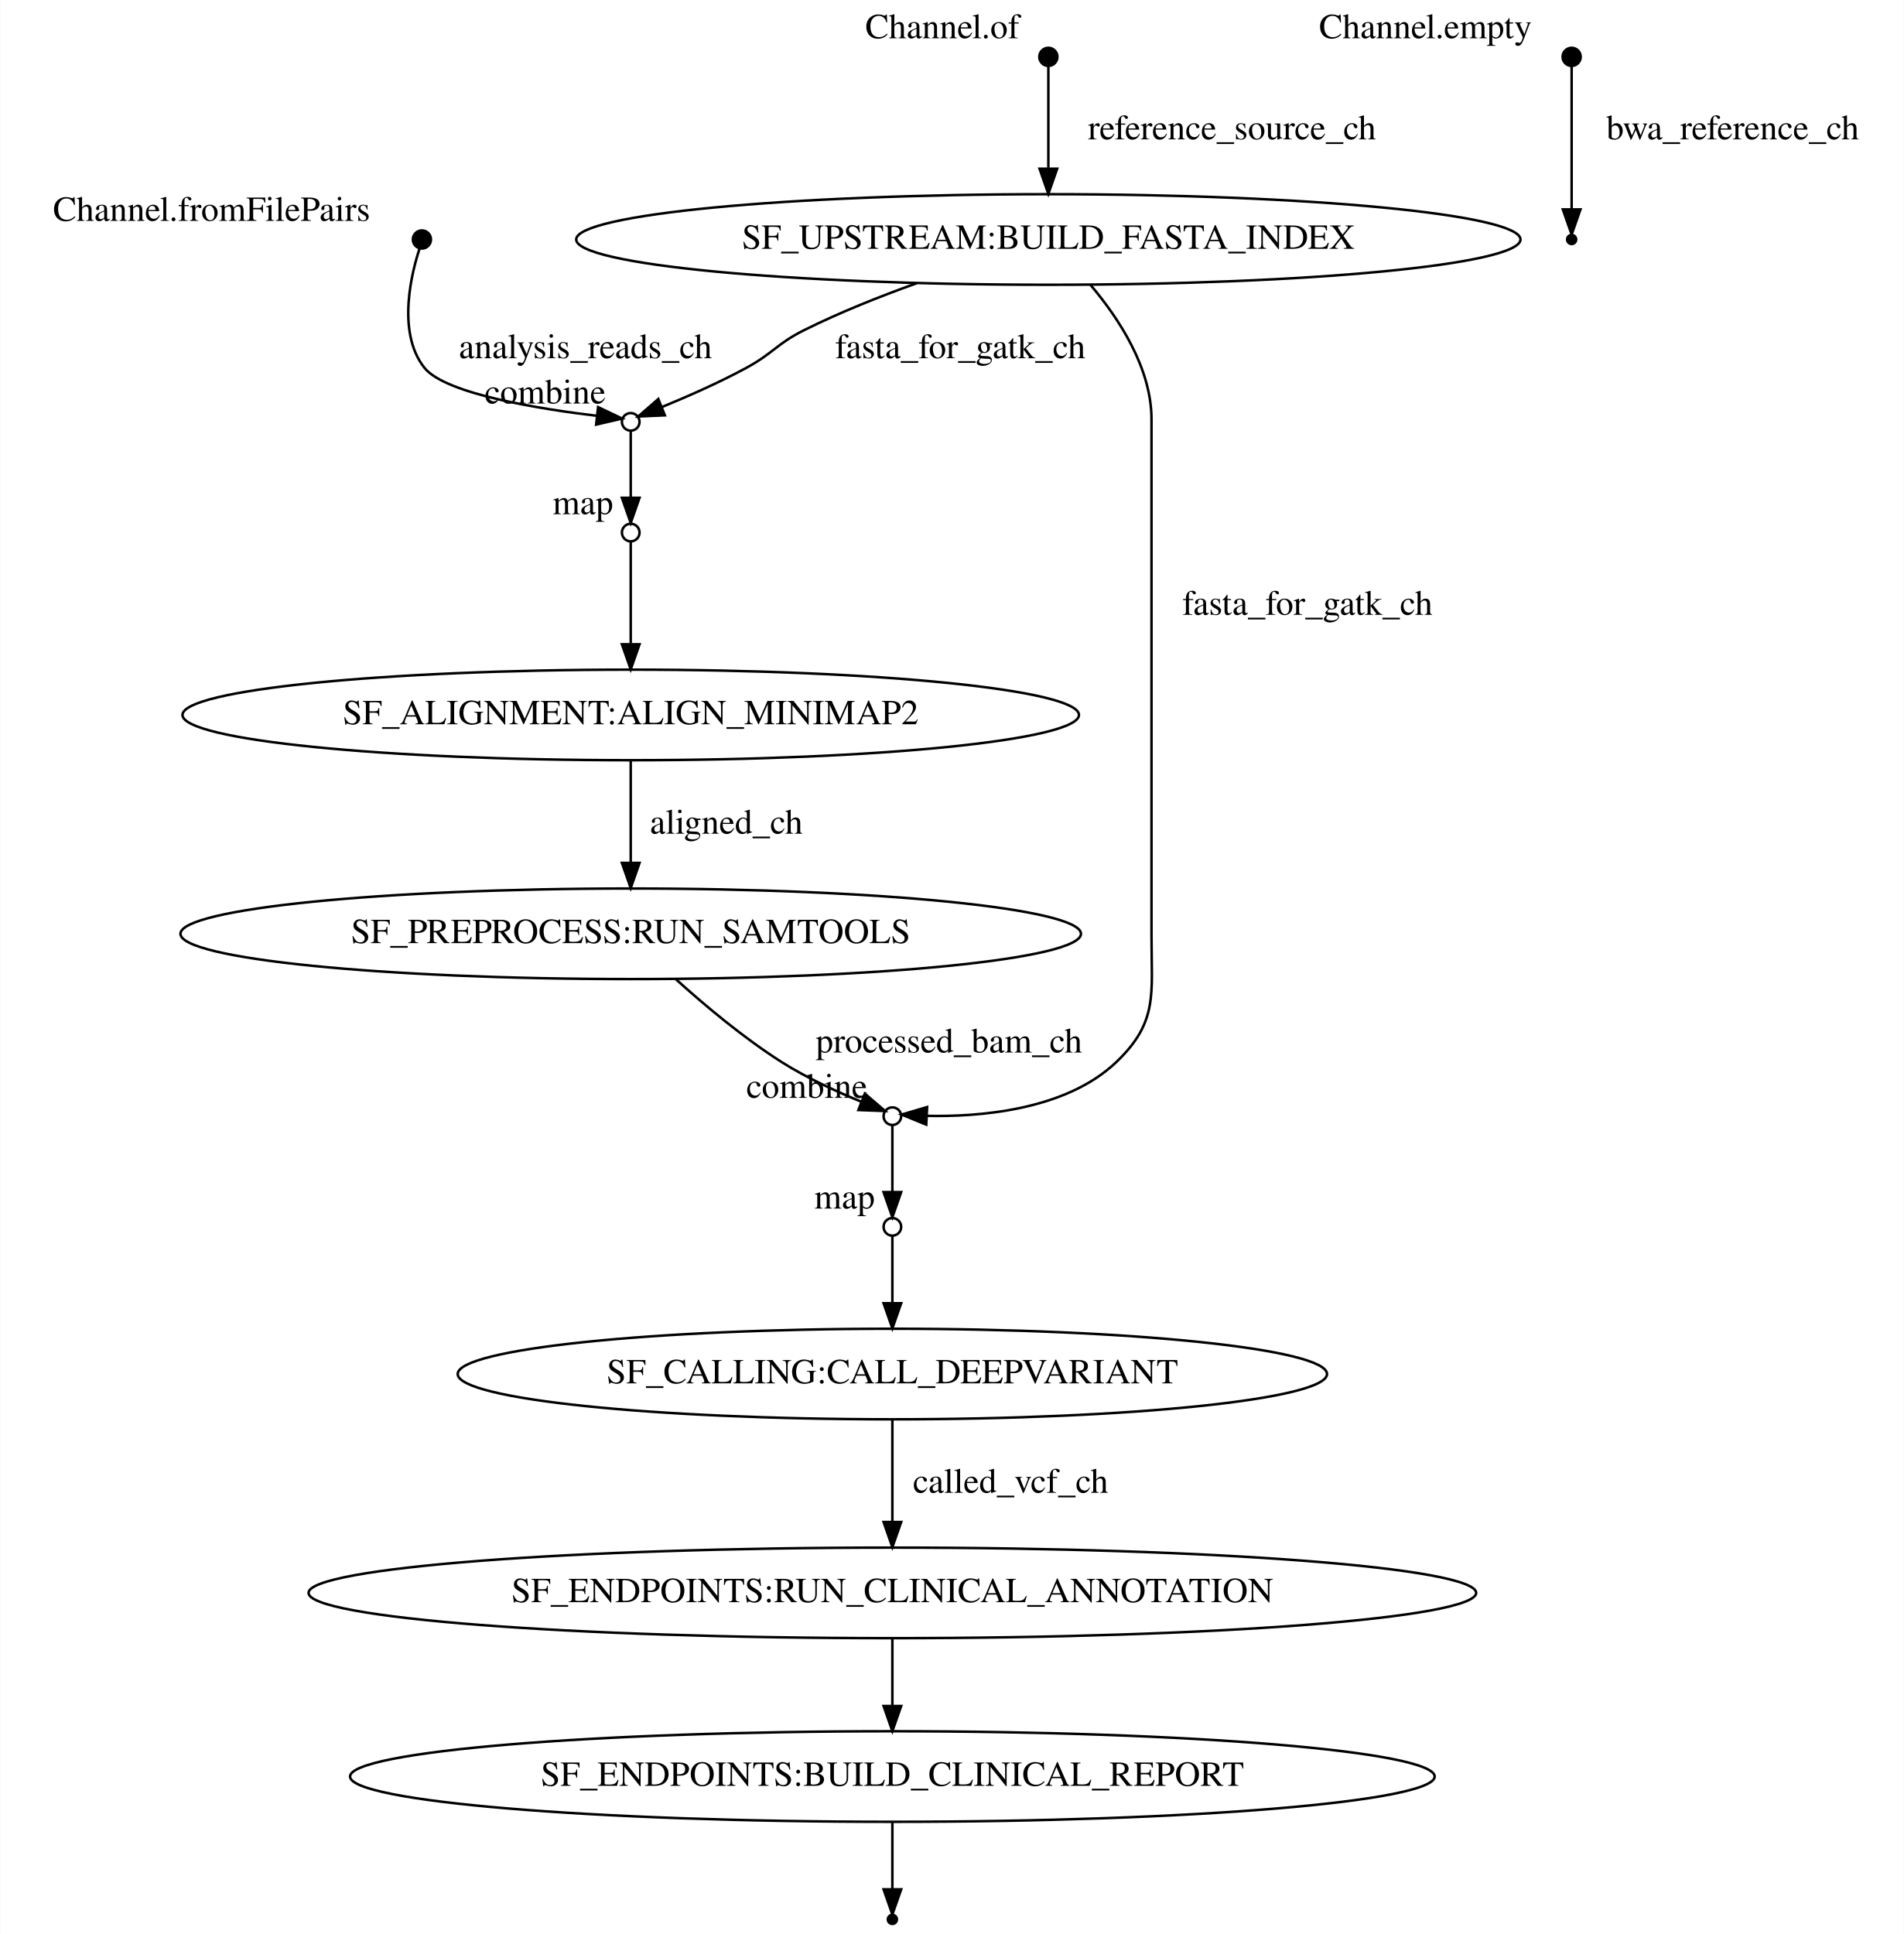
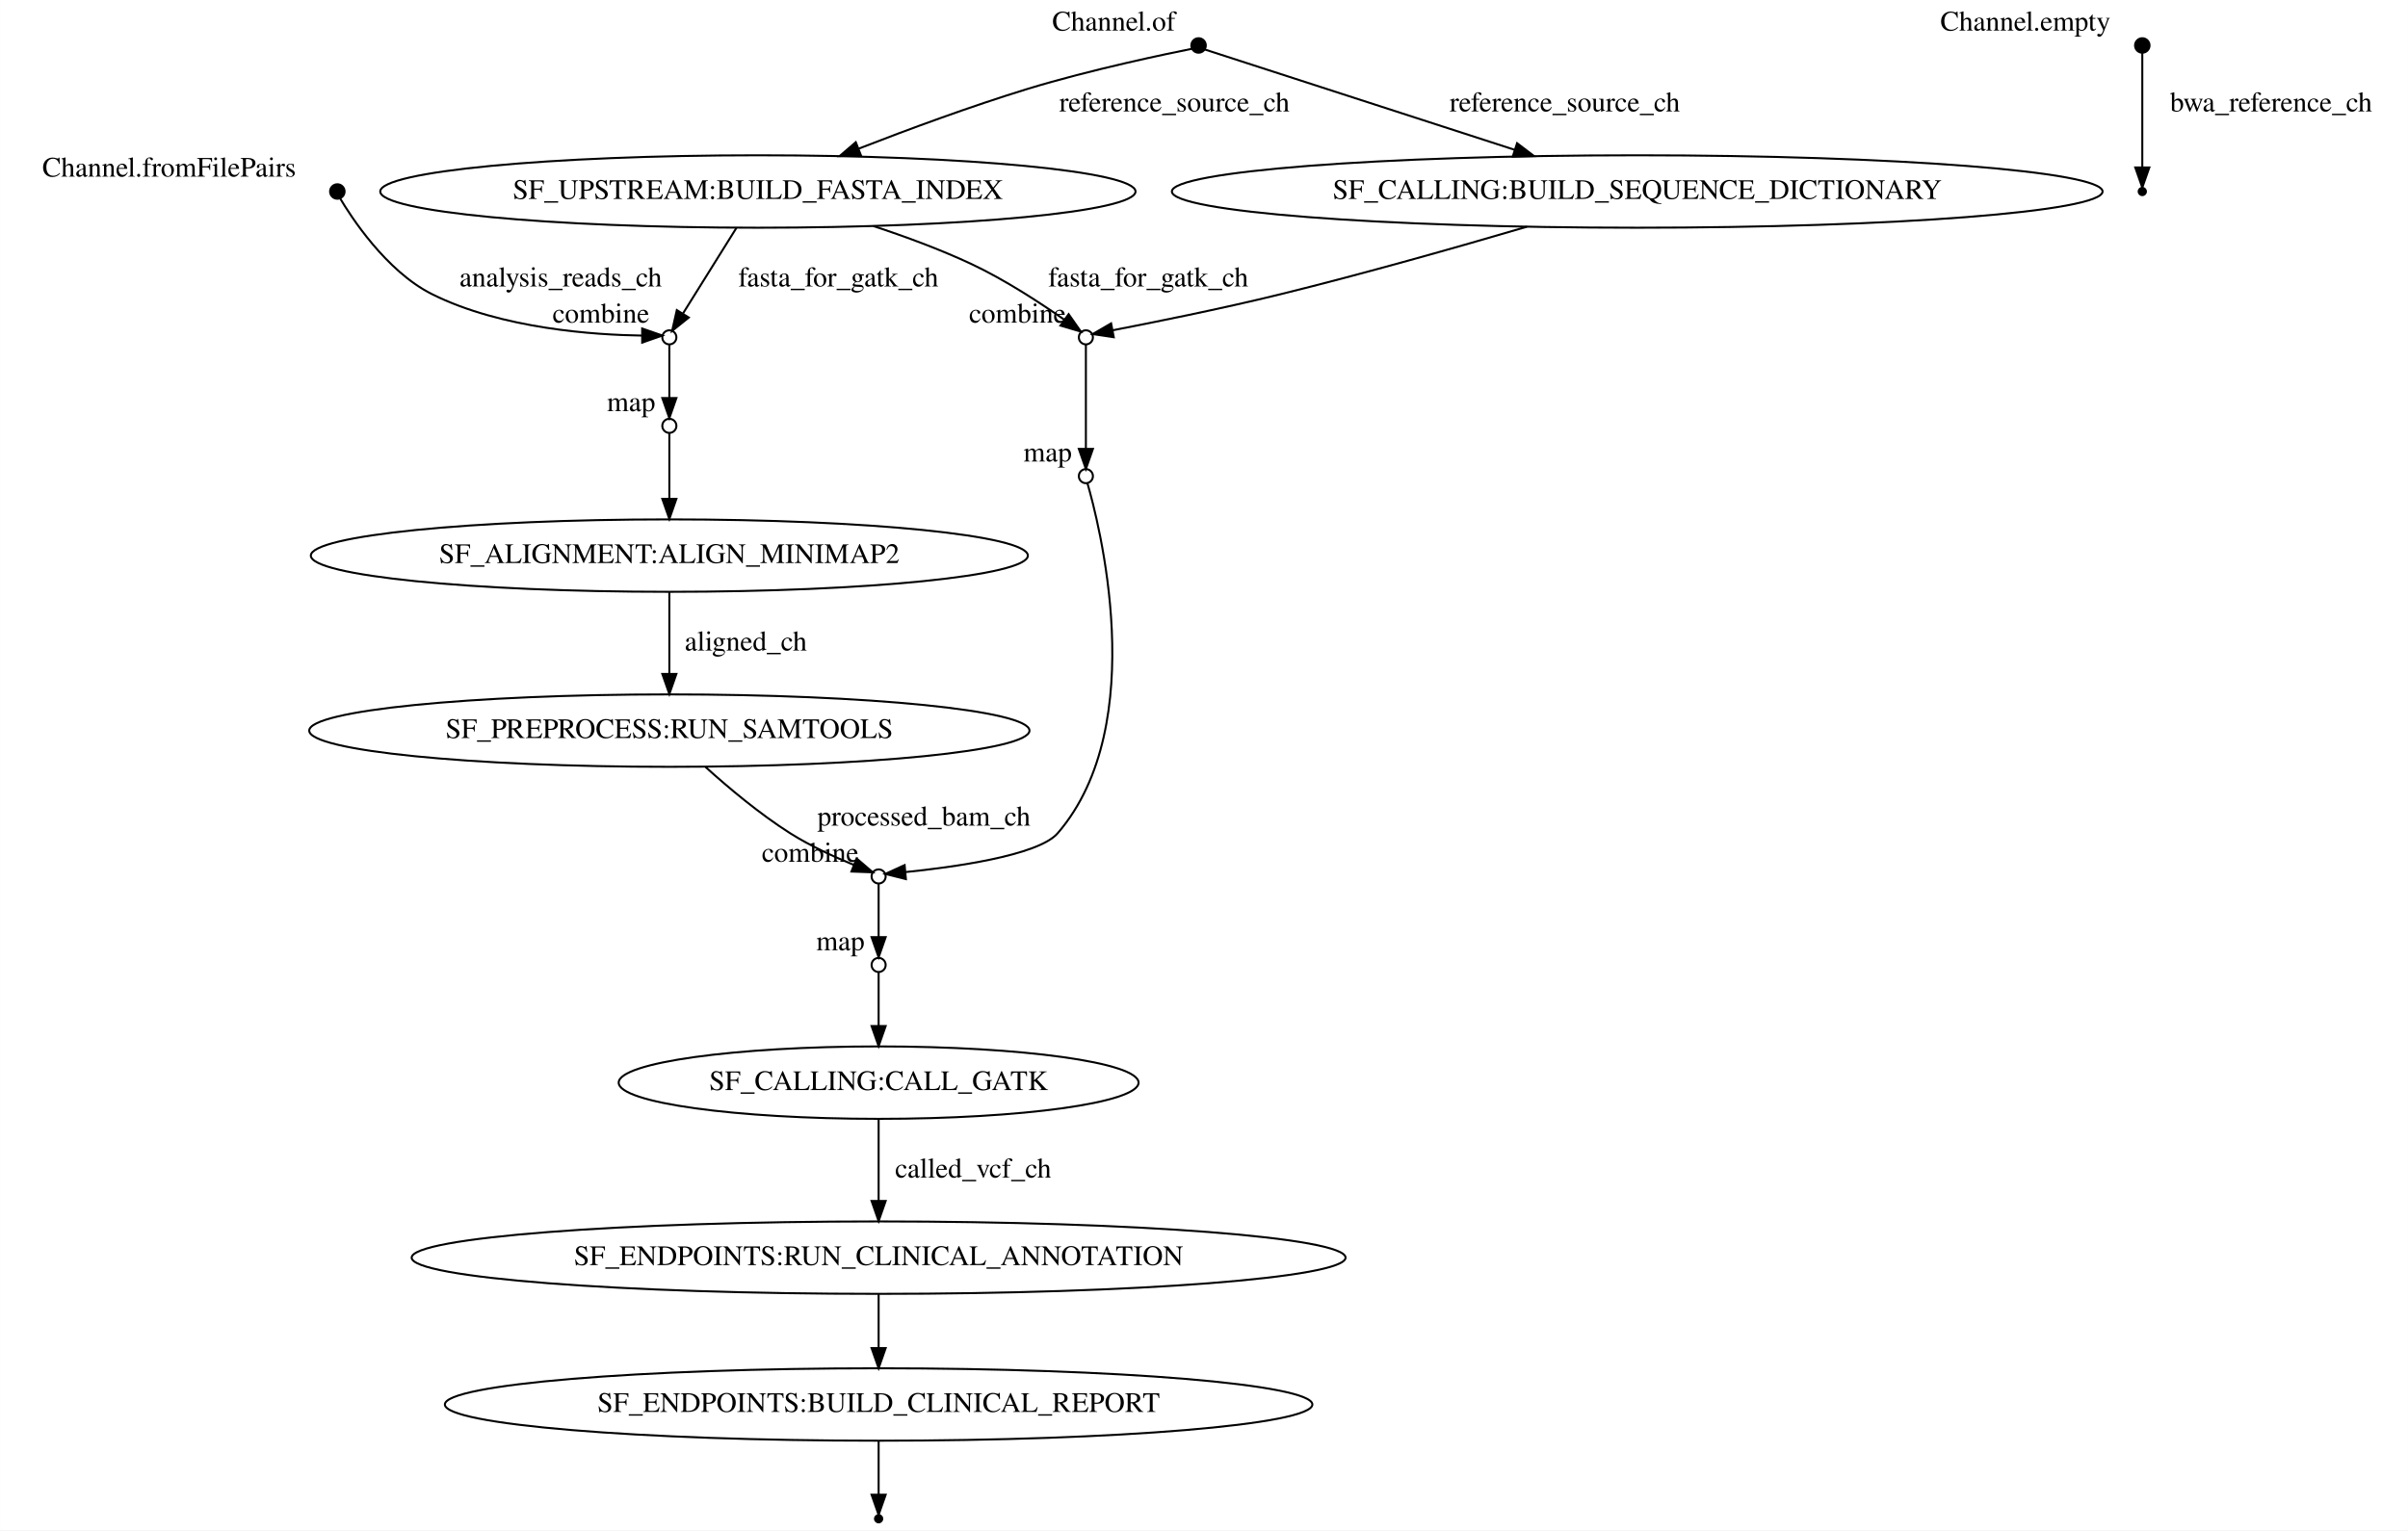
- <svg xmlns="http://www.w3.org/2000/svg" width="757pt" height="769pt" viewBox="0.00 0.00 756.60 768.80">
-   <g id="graph0" class="graph" transform="scale(1 1) rotate(0) translate(4 764.8)">
-     <polygon fill="white" stroke="transparent" points="-4,4 -4,-764.8 752.6,-764.8 752.6,4 -4,4" />
+ <svg xmlns="http://www.w3.org/2000/svg" width="1197pt" height="761pt" viewBox="0.00 0.00 1196.60 760.80">
+   <g id="graph0" class="graph" transform="scale(1 1) rotate(0) translate(4 756.8)">
+     <polygon fill="white" stroke="transparent" points="-4,4 -4,-756.8 1192.6,-756.8 1192.6,4 -4,4" />
    <g id="node1" class="node">
-       <ellipse fill="black" stroke="black" cx="163.6" cy="-669.6" rx="3.6" ry="3.6" />
-       <text text-anchor="middle" x="80" y="-677" font-family="Times,serif" font-size="14.00">Channel.fromFilePairs</text>
+       <ellipse fill="black" stroke="black" cx="163.6" cy="-661.6" rx="3.6" ry="3.6" />
+       <text text-anchor="middle" x="80" y="-669" font-family="Times,serif" font-size="14.00">Channel.fromFilePairs</text>
    </g>
    <g id="node2" class="node">
-       <ellipse fill="none" stroke="black" cx="246.6" cy="-597.1" rx="3.5" ry="3.5" />
-       <text text-anchor="middle" x="212.6" y="-604.4" font-family="Times,serif" font-size="14.00">combine</text>
+       <ellipse fill="none" stroke="black" cx="328.6" cy="-589.1" rx="3.5" ry="3.5" />
+       <text text-anchor="middle" x="294.6" y="-596.4" font-family="Times,serif" font-size="14.00">combine</text>
    </g>
    <g id="edge1" class="edge">
-       <path fill="none" stroke="black" d="M162.66,-665.95C159.97,-657.84 153.13,-632.99 164.6,-618.6 173.05,-608 211.99,-602.03 233.03,-599.52" />
-       <polygon fill="black" stroke="black" points="233.62,-602.97 243.18,-598.41 232.86,-596.02 233.62,-602.97" />
-       <text text-anchor="middle" x="228.6" y="-622.4" font-family="Times,serif" font-size="14.00">analysis_reads_ch</text>
+       <path fill="none" stroke="black" d="M165,-658.16C169.95,-649.79 187.59,-622.12 210.6,-610.6 245.27,-593.25 292.03,-590.3 314.88,-589.98" />
+       <polygon fill="black" stroke="black" points="315.09,-593.48 325.09,-590 315.1,-586.48 315.09,-593.48" />
+       <text text-anchor="middle" x="274.6" y="-614.4" font-family="Times,serif" font-size="14.00">analysis_reads_ch</text>
    </g>
    <g id="node7" class="node">
-       <ellipse fill="none" stroke="black" cx="246.6" cy="-553.1" rx="3.5" ry="3.5" />
-       <text text-anchor="middle" x="227.6" y="-560.4" font-family="Times,serif" font-size="14.00">map</text>
+       <ellipse fill="none" stroke="black" cx="328.6" cy="-545.1" rx="3.5" ry="3.5" />
+       <text text-anchor="middle" x="309.6" y="-552.4" font-family="Times,serif" font-size="14.00">map</text>
    </g>
    <g id="edge5" class="edge">
-       <path fill="none" stroke="black" d="M246.6,-593.34C246.6,-588.07 246.6,-576.23 246.6,-566.92" />
-       <polygon fill="black" stroke="black" points="250.1,-566.92 246.6,-556.92 243.1,-566.92 250.1,-566.92" />
+       <path fill="none" stroke="black" d="M328.6,-585.34C328.6,-580.07 328.6,-568.23 328.6,-558.92" />
+       <polygon fill="black" stroke="black" points="332.1,-558.92 328.6,-548.92 325.1,-558.92 332.1,-558.92" />
    </g>
    <g id="node3" class="node">
-       <ellipse fill="black" stroke="black" cx="412.6" cy="-742.2" rx="3.6" ry="3.6" />
-       <text text-anchor="middle" x="370.5" y="-749.6" font-family="Times,serif" font-size="14.00">Channel.of</text>
+       <ellipse fill="black" stroke="black" cx="591.6" cy="-734.2" rx="3.6" ry="3.6" />
+       <text text-anchor="middle" x="549.5" y="-741.6" font-family="Times,serif" font-size="14.00">Channel.of</text>
    </g>
    <g id="node4" class="node">
-       <ellipse fill="none" stroke="black" cx="412.6" cy="-669.6" rx="187.67" ry="18" />
-       <text text-anchor="middle" x="412.6" y="-665.9" font-family="Times,serif" font-size="14.00">SF_UPSTREAM:BUILD_FASTA_INDEX</text>
+       <ellipse fill="none" stroke="black" cx="372.6" cy="-661.6" rx="187.67" ry="18" />
+       <text text-anchor="middle" x="372.6" y="-657.9" font-family="Times,serif" font-size="14.00">SF_UPSTREAM:BUILD_FASTA_INDEX</text>
    </g>
    <g id="edge2" class="edge">
-       <path fill="none" stroke="black" d="M412.6,-738.52C412.6,-731.85 412.6,-713.9 412.6,-698.13" />
-       <polygon fill="black" stroke="black" points="416.1,-697.73 412.6,-687.73 409.1,-697.73 416.1,-697.73" />
-       <text text-anchor="middle" x="485.6" y="-709.4" font-family="Times,serif" font-size="14.00">reference_source_ch</text>
+       <path fill="none" stroke="black" d="M588.32,-732.55C576.91,-730.27 537.96,-722.21 506.6,-712.6 478.52,-703.99 447.77,-692.66 422.83,-682.96" />
+       <polygon fill="black" stroke="black" points="423.81,-679.59 413.22,-679.2 421.25,-686.11 423.81,-679.59" />
+       <text text-anchor="middle" x="579.6" y="-701.4" font-family="Times,serif" font-size="14.00">reference_source_ch</text>
+     </g>
+     <g id="node11" class="node">
+       <ellipse fill="none" stroke="black" cx="809.6" cy="-661.6" rx="231.26" ry="18" />
+       <text text-anchor="middle" x="809.6" y="-657.9" font-family="Times,serif" font-size="14.00">SF_CALLING:BUILD_SEQUENCE_DICTIONARY</text>
+     </g>
+     <g id="edge9" class="edge">
+       <path fill="none" stroke="black" d="M594.68,-732.2C611.24,-726.84 691.05,-700.99 748.58,-682.36" />
+       <polygon fill="black" stroke="black" points="749.89,-685.62 758.32,-679.21 747.73,-678.96 749.89,-685.62" />
+       <text text-anchor="middle" x="773.6" y="-701.4" font-family="Times,serif" font-size="14.00">reference_source_ch</text>
    </g>
    <g id="edge3" class="edge">
-       <path fill="none" stroke="black" d="M360.33,-652.24C345.57,-646.95 329.7,-640.62 315.6,-633.6 304.68,-628.16 303.32,-624.44 292.6,-618.6 281.59,-612.6 268.47,-606.89 259.07,-603.03" />
-       <polygon fill="black" stroke="black" points="260.17,-599.7 249.58,-599.24 257.57,-606.2 260.17,-599.7" />
-       <text text-anchor="middle" x="377.6" y="-622.4" font-family="Times,serif" font-size="14.00">fasta_for_gatk_ch</text>
+       <path fill="none" stroke="black" d="M361.95,-643.53C353.71,-630.33 342.54,-612.44 335.45,-601.08" />
+       <polygon fill="black" stroke="black" points="338.25,-598.95 329.98,-592.32 332.31,-602.65 338.25,-598.95" />
+       <text text-anchor="middle" x="412.6" y="-614.4" font-family="Times,serif" font-size="14.00">fasta_for_gatk_ch</text>
+     </g>
+     <g id="node12" class="node">
+       <ellipse fill="none" stroke="black" cx="535.6" cy="-589.1" rx="3.5" ry="3.5" />
+       <text text-anchor="middle" x="501.6" y="-596.4" font-family="Times,serif" font-size="14.00">combine</text>
+     </g>
+     <g id="edge11" class="edge">
+       <path fill="none" stroke="black" d="M429.96,-644.42C446,-639.16 463.24,-632.79 478.6,-625.6 495.56,-617.66 513.68,-605.7 524.83,-597.9" />
+       <polygon fill="black" stroke="black" points="527.03,-600.63 533.11,-591.96 522.95,-594.94 527.03,-600.63" />
+       <text text-anchor="middle" x="566.6" y="-614.4" font-family="Times,serif" font-size="14.00">fasta_for_gatk_ch</text>
+     </g>
+     <g id="node5" class="node">
+       <ellipse fill="black" stroke="black" cx="1060.6" cy="-734.2" rx="3.6" ry="3.6" />
+       <text text-anchor="middle" x="1002.5" y="-741.6" font-family="Times,serif" font-size="14.00">Channel.empty</text>
+     </g>
+     <g id="node6" class="node">
+       <ellipse fill="black" stroke="black" cx="1060.6" cy="-661.6" rx="1.8" ry="1.8" />
+     </g>
+     <g id="edge4" class="edge">
+       <path fill="none" stroke="black" d="M1060.6,-730.52C1060.6,-721.28 1060.6,-690.4 1060.6,-673.65" />
+       <polygon fill="black" stroke="black" points="1064.1,-673.56 1060.6,-663.56 1057.1,-673.56 1064.1,-673.56" />
+       <text text-anchor="middle" x="1124.6" y="-701.4" font-family="Times,serif" font-size="14.00">bwa_reference_ch</text>
+     </g>
+     <g id="node8" class="node">
+       <ellipse fill="none" stroke="black" cx="328.6" cy="-480.6" rx="178.17" ry="18" />
+       <text text-anchor="middle" x="328.6" y="-476.9" font-family="Times,serif" font-size="14.00">SF_ALIGNMENT:ALIGN_MINIMAP2</text>
+     </g>
+     <g id="edge6" class="edge">
+       <path fill="none" stroke="black" d="M328.6,-541.41C328.6,-535.7 328.6,-521.79 328.6,-508.83" />
+       <polygon fill="black" stroke="black" points="332.1,-508.8 328.6,-498.8 325.1,-508.8 332.1,-508.8" />
+     </g>
+     <g id="node9" class="node">
+       <ellipse fill="none" stroke="black" cx="328.6" cy="-393.6" rx="178.97" ry="18" />
+       <text text-anchor="middle" x="328.6" y="-389.9" font-family="Times,serif" font-size="14.00">SF_PREPROCESS:RUN_SAMTOOLS</text>
+     </g>
+     <g id="edge7" class="edge">
+       <path fill="none" stroke="black" d="M328.6,-462.4C328.6,-450.76 328.6,-435.15 328.6,-421.84" />
+       <polygon fill="black" stroke="black" points="332.1,-421.78 328.6,-411.78 325.1,-421.78 332.1,-421.78" />
+       <text text-anchor="middle" x="366.6" y="-433.4" font-family="Times,serif" font-size="14.00">aligned_ch</text>
    </g>
    <g id="node10" class="node">
-       <ellipse fill="none" stroke="black" cx="350.6" cy="-321.1" rx="3.5" ry="3.5" />
-       <text text-anchor="middle" x="316.6" y="-328.4" font-family="Times,serif" font-size="14.00">combine</text>
-     </g>
-     <g id="edge9" class="edge">
-       <path fill="none" stroke="black" d="M429.28,-651.63C440.63,-638.25 453.6,-618.49 453.6,-598.1 453.6,-598.1 453.6,-598.1 453.6,-392.6 453.6,-369.52 456.29,-358.53 439.6,-342.6 419.09,-323.02 383.8,-320.79 364.4,-321.23" />
-       <polygon fill="black" stroke="black" points="364.06,-317.74 354.25,-321.74 364.41,-324.73 364.06,-317.74" />
-       <text text-anchor="middle" x="515.6" y="-520.4" font-family="Times,serif" font-size="14.00">fasta_for_gatk_ch</text>
-     </g>
-     <g id="node5" class="node">
-       <ellipse fill="black" stroke="black" cx="620.6" cy="-742.2" rx="3.6" ry="3.6" />
-       <text text-anchor="middle" x="562.5" y="-749.6" font-family="Times,serif" font-size="14.00">Channel.empty</text>
-     </g>
-     <g id="node6" class="node">
-       <ellipse fill="black" stroke="black" cx="620.6" cy="-669.6" rx="1.8" ry="1.8" />
-     </g>
-     <g id="edge4" class="edge">
-       <path fill="none" stroke="black" d="M620.6,-738.52C620.6,-729.28 620.6,-698.4 620.6,-681.65" />
-       <polygon fill="black" stroke="black" points="624.1,-681.56 620.6,-671.56 617.1,-681.56 624.1,-681.56" />
-       <text text-anchor="middle" x="684.6" y="-709.4" font-family="Times,serif" font-size="14.00">bwa_reference_ch</text>
-     </g>
-     <g id="node8" class="node">
-       <ellipse fill="none" stroke="black" cx="246.6" cy="-480.6" rx="178.17" ry="18" />
-       <text text-anchor="middle" x="246.6" y="-476.9" font-family="Times,serif" font-size="14.00">SF_ALIGNMENT:ALIGN_MINIMAP2</text>
-     </g>
-     <g id="edge6" class="edge">
-       <path fill="none" stroke="black" d="M246.6,-549.42C246.6,-542.76 246.6,-524.84 246.6,-509.09" />
-       <polygon fill="black" stroke="black" points="250.1,-508.7 246.6,-498.7 243.1,-508.7 250.1,-508.7" />
-     </g>
-     <g id="node9" class="node">
-       <ellipse fill="none" stroke="black" cx="246.6" cy="-393.6" rx="178.97" ry="18" />
-       <text text-anchor="middle" x="246.6" y="-389.9" font-family="Times,serif" font-size="14.00">SF_PREPROCESS:RUN_SAMTOOLS</text>
-     </g>
-     <g id="edge7" class="edge">
-       <path fill="none" stroke="black" d="M246.6,-462.4C246.6,-450.76 246.6,-435.15 246.6,-421.84" />
-       <polygon fill="black" stroke="black" points="250.1,-421.78 246.6,-411.78 243.1,-421.78 250.1,-421.78" />
-       <text text-anchor="middle" x="284.6" y="-433.4" font-family="Times,serif" font-size="14.00">aligned_ch</text>
+       <ellipse fill="none" stroke="black" cx="432.6" cy="-321.1" rx="3.5" ry="3.5" />
+       <text text-anchor="middle" x="398.6" y="-328.4" font-family="Times,serif" font-size="14.00">combine</text>
    </g>
    <g id="edge8" class="edge">
-       <path fill="none" stroke="black" d="M264.56,-375.52C276.01,-365.18 291.49,-352.19 306.6,-342.6 316.69,-336.2 329.11,-330.6 338.18,-326.87" />
-       <polygon fill="black" stroke="black" points="339.65,-330.06 347.69,-323.15 337.1,-323.54 339.65,-330.06" />
-       <text text-anchor="middle" x="373.1" y="-346.4" font-family="Times,serif" font-size="14.00">processed_bam_ch</text>
+       <path fill="none" stroke="black" d="M346.56,-375.52C358.01,-365.18 373.49,-352.19 388.6,-342.6 398.69,-336.2 411.11,-330.6 420.18,-326.87" />
+       <polygon fill="black" stroke="black" points="421.65,-330.06 429.69,-323.15 419.1,-323.54 421.65,-330.06" />
+       <text text-anchor="middle" x="455.1" y="-346.4" font-family="Times,serif" font-size="14.00">processed_bam_ch</text>
    </g>
-     <g id="node11" class="node">
-       <ellipse fill="none" stroke="black" cx="350.6" cy="-277.1" rx="3.5" ry="3.5" />
-       <text text-anchor="middle" x="331.6" y="-284.4" font-family="Times,serif" font-size="14.00">map</text>
+     <g id="node14" class="node">
+       <ellipse fill="none" stroke="black" cx="432.6" cy="-277.1" rx="3.5" ry="3.5" />
+       <text text-anchor="middle" x="413.6" y="-284.4" font-family="Times,serif" font-size="14.00">map</text>
+     </g>
+     <g id="edge14" class="edge">
+       <path fill="none" stroke="black" d="M432.6,-317.34C432.6,-312.07 432.6,-300.23 432.6,-290.92" />
+       <polygon fill="black" stroke="black" points="436.1,-290.92 432.6,-280.92 429.1,-290.92 436.1,-290.92" />
    </g>
    <g id="edge10" class="edge">
-       <path fill="none" stroke="black" d="M350.6,-317.34C350.6,-312.07 350.6,-300.23 350.6,-290.92" />
-       <polygon fill="black" stroke="black" points="354.1,-290.92 350.6,-280.92 347.1,-290.92 354.1,-290.92" />
-     </g>
-     <g id="node12" class="node">
-       <ellipse fill="none" stroke="black" cx="350.6" cy="-218.6" rx="172.77" ry="18" />
-       <text text-anchor="middle" x="350.6" y="-214.9" font-family="Times,serif" font-size="14.00">SF_CALLING:CALL_DEEPVARIANT</text>
-     </g>
-     <g id="edge11" class="edge">
-       <path fill="none" stroke="black" d="M350.6,-273.37C350.6,-268.43 350.6,-257.5 350.6,-246.77" />
-       <polygon fill="black" stroke="black" points="354.1,-246.75 350.6,-236.75 347.1,-246.75 354.1,-246.75" />
+       <path fill="none" stroke="black" d="M754.84,-644.11C720,-633.87 673.83,-620.77 632.6,-610.6 602.86,-603.26 567.59,-596.22 548.85,-592.61" />
+       <polygon fill="black" stroke="black" points="549.45,-589.16 538.97,-590.73 548.14,-596.04 549.45,-589.16" />
    </g>
    <g id="node13" class="node">
-       <ellipse fill="none" stroke="black" cx="350.6" cy="-131.6" rx="232.06" ry="18" />
-       <text text-anchor="middle" x="350.6" y="-127.9" font-family="Times,serif" font-size="14.00">SF_ENDPOINTS:RUN_CLINICAL_ANNOTATION</text>
+       <ellipse fill="none" stroke="black" cx="535.6" cy="-520.1" rx="3.5" ry="3.5" />
+       <text text-anchor="middle" x="516.6" y="-527.4" font-family="Times,serif" font-size="14.00">map</text>
    </g>
    <g id="edge12" class="edge">
-       <path fill="none" stroke="black" d="M350.6,-200.4C350.6,-188.76 350.6,-173.15 350.6,-159.84" />
-       <polygon fill="black" stroke="black" points="354.1,-159.78 350.6,-149.78 347.1,-159.78 354.1,-159.78" />
-       <text text-anchor="middle" x="397.6" y="-171.4" font-family="Times,serif" font-size="14.00">called_vcf_ch</text>
-     </g>
-     <g id="node14" class="node">
-       <ellipse fill="none" stroke="black" cx="350.6" cy="-58.6" rx="215.56" ry="18" />
-       <text text-anchor="middle" x="350.6" y="-54.9" font-family="Times,serif" font-size="14.00">SF_ENDPOINTS:BUILD_CLINICAL_REPORT</text>
+       <path fill="none" stroke="black" d="M535.6,-585.56C535.6,-577.18 535.6,-550.09 535.6,-533.81" />
+       <polygon fill="black" stroke="black" points="539.1,-533.65 535.6,-523.65 532.1,-533.65 539.1,-533.65" />
    </g>
    <g id="edge13" class="edge">
-       <path fill="none" stroke="black" d="M350.6,-113.41C350.6,-105.39 350.6,-95.65 350.6,-86.67" />
-       <polygon fill="black" stroke="black" points="354.1,-86.63 350.6,-76.63 347.1,-86.63 354.1,-86.63" />
+       <path fill="none" stroke="black" d="M536.35,-516.62C541.37,-499.43 568.58,-397.06 521.6,-342.6 511.86,-331.31 468.37,-325.54 446,-323.28" />
+       <polygon fill="black" stroke="black" points="446.16,-319.78 435.88,-322.35 445.52,-326.75 446.16,-319.78" />
    </g>
    <g id="node15" class="node">
-       <ellipse fill="black" stroke="black" cx="350.6" cy="-1.8" rx="1.8" ry="1.8" />
+       <ellipse fill="none" stroke="black" cx="432.6" cy="-218.6" rx="129.18" ry="18" />
+       <text text-anchor="middle" x="432.6" y="-214.9" font-family="Times,serif" font-size="14.00">SF_CALLING:CALL_GATK</text>
    </g>
-     <g id="edge14" class="edge">
-       <path fill="none" stroke="black" d="M350.6,-40.56C350.6,-31.87 350.6,-21.56 350.6,-13.9" />
-       <polygon fill="black" stroke="black" points="354.1,-13.76 350.6,-3.76 347.1,-13.76 354.1,-13.76" />
+     <g id="edge15" class="edge">
+       <path fill="none" stroke="black" d="M432.6,-273.37C432.6,-268.43 432.6,-257.5 432.6,-246.77" />
+       <polygon fill="black" stroke="black" points="436.1,-246.75 432.6,-236.75 429.1,-246.75 436.1,-246.75" />
+     </g>
+     <g id="node16" class="node">
+       <ellipse fill="none" stroke="black" cx="432.6" cy="-131.6" rx="232.06" ry="18" />
+       <text text-anchor="middle" x="432.6" y="-127.9" font-family="Times,serif" font-size="14.00">SF_ENDPOINTS:RUN_CLINICAL_ANNOTATION</text>
+     </g>
+     <g id="edge16" class="edge">
+       <path fill="none" stroke="black" d="M432.6,-200.4C432.6,-188.76 432.6,-173.15 432.6,-159.84" />
+       <polygon fill="black" stroke="black" points="436.1,-159.78 432.6,-149.78 429.1,-159.78 436.1,-159.78" />
+       <text text-anchor="middle" x="479.6" y="-171.4" font-family="Times,serif" font-size="14.00">called_vcf_ch</text>
+     </g>
+     <g id="node17" class="node">
+       <ellipse fill="none" stroke="black" cx="432.6" cy="-58.6" rx="215.56" ry="18" />
+       <text text-anchor="middle" x="432.6" y="-54.9" font-family="Times,serif" font-size="14.00">SF_ENDPOINTS:BUILD_CLINICAL_REPORT</text>
+     </g>
+     <g id="edge17" class="edge">
+       <path fill="none" stroke="black" d="M432.6,-113.41C432.6,-105.39 432.6,-95.65 432.6,-86.67" />
+       <polygon fill="black" stroke="black" points="436.1,-86.63 432.6,-76.63 429.1,-86.63 436.1,-86.63" />
+     </g>
+     <g id="node18" class="node">
+       <ellipse fill="black" stroke="black" cx="432.6" cy="-1.8" rx="1.8" ry="1.8" />
+     </g>
+     <g id="edge18" class="edge">
+       <path fill="none" stroke="black" d="M432.6,-40.56C432.6,-31.87 432.6,-21.56 432.6,-13.9" />
+       <polygon fill="black" stroke="black" points="436.1,-13.76 432.6,-3.76 429.1,-13.76 436.1,-13.76" />
    </g>
  </g>
</svg>
